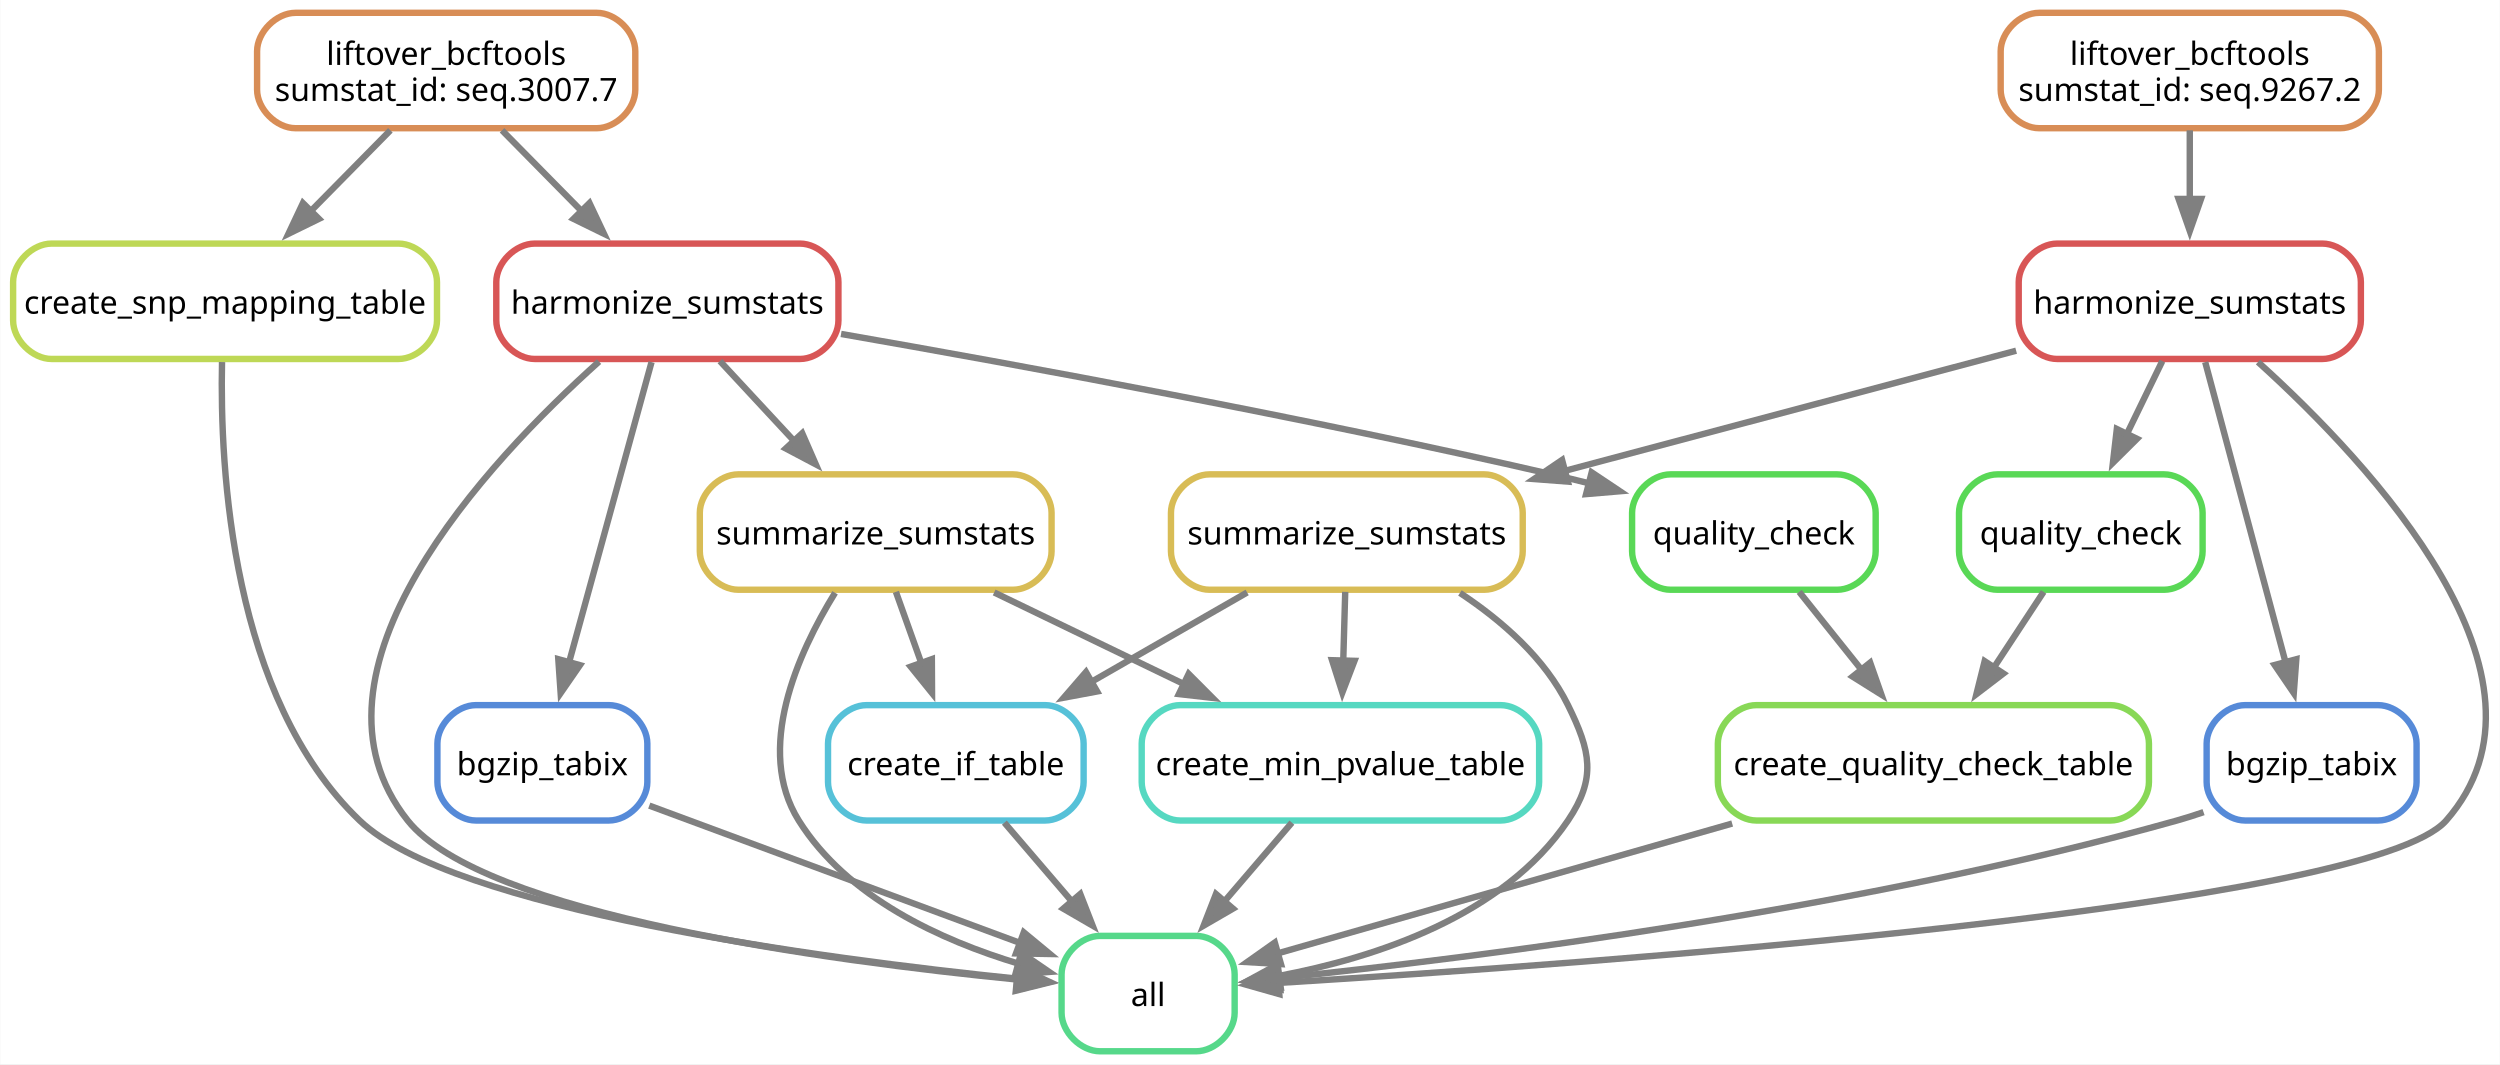
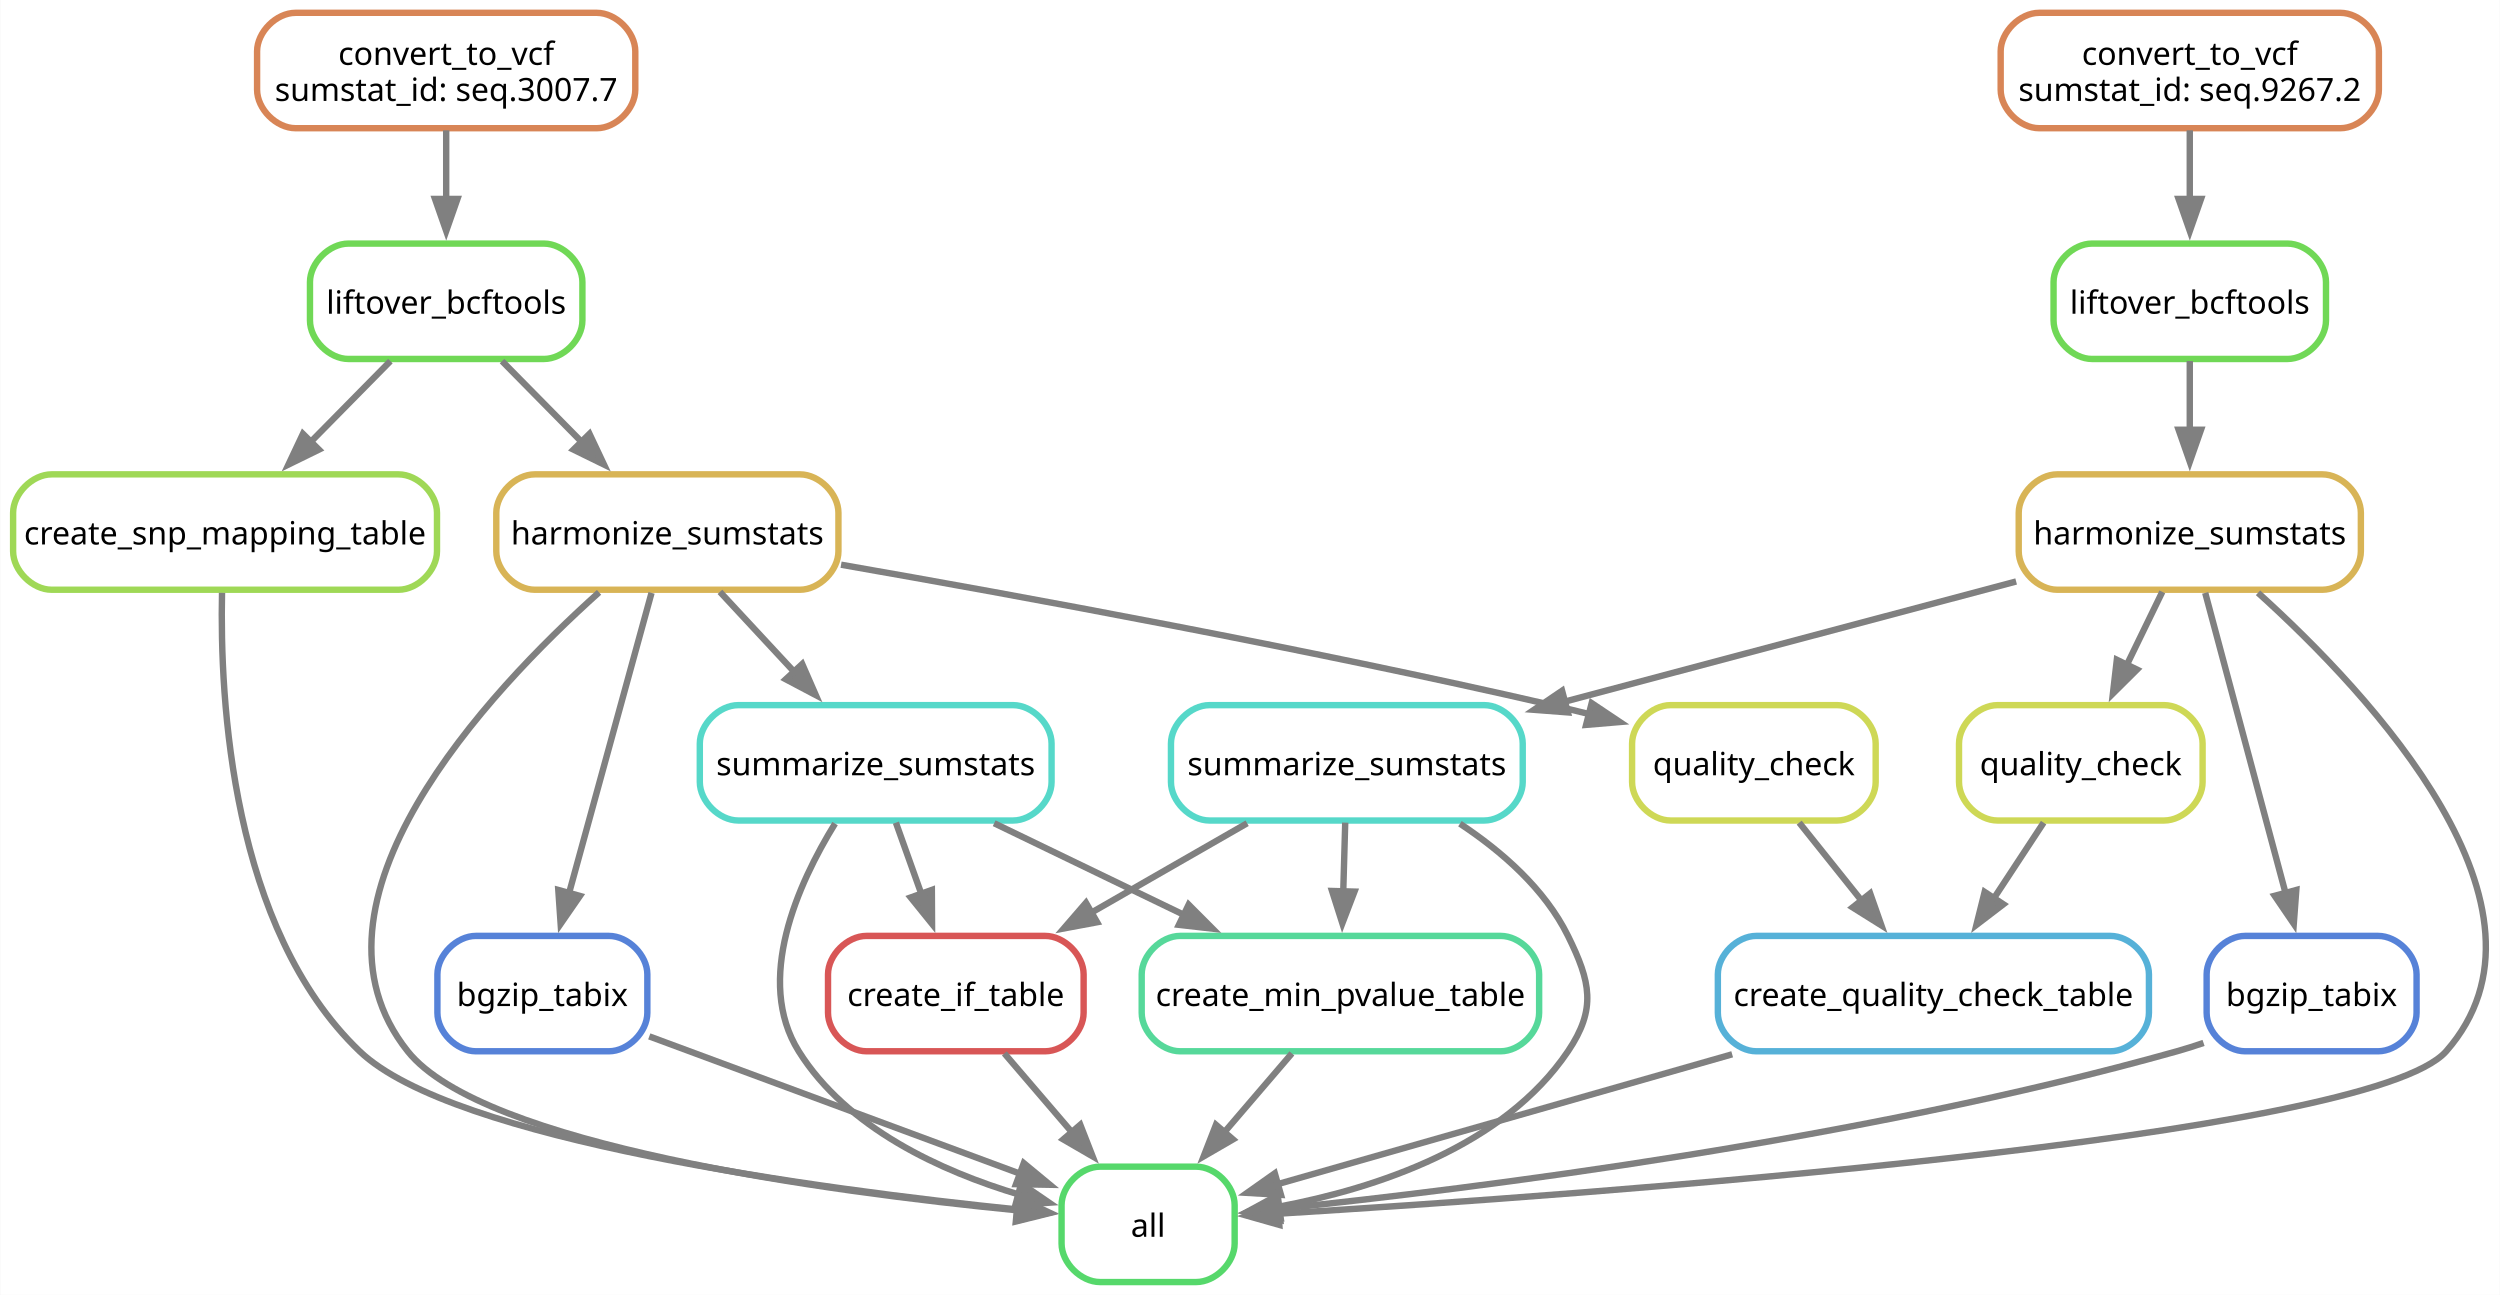
- <svg xmlns="http://www.w3.org/2000/svg" width="780pt" height="332pt" viewBox="0.00 0.00 779.82 332.00">
-   <g id="graph0" class="graph" transform="scale(1 1) rotate(0) translate(4 328)">
-     <polygon fill="white" stroke="none" points="-4,4 -4,-328 775.82,-328 775.82,4 -4,4" />
+ <svg xmlns="http://www.w3.org/2000/svg" width="780pt" height="404pt" viewBox="0.00 0.00 779.82 404.00">
+   <g id="graph0" class="graph" transform="scale(1 1) rotate(0) translate(4 400)">
+     <polygon fill="white" stroke="none" points="-4,4 -4,-400 775.82,-400 775.82,4 -4,4" />
    <g id="node1" class="node">
-       <path fill="none" stroke="#56d88a" stroke-width="2" d="M369.12,-36C369.12,-36 339.12,-36 339.12,-36 333.12,-36 327.12,-30 327.12,-24 327.12,-24 327.12,-12 327.12,-12 327.12,-6 333.12,0 339.12,0 339.12,0 369.12,0 369.12,0 375.12,0 381.12,-6 381.12,-12 381.12,-12 381.12,-24 381.12,-24 381.12,-30 375.12,-36 369.12,-36" />
+       <path fill="none" stroke="#56d86b" stroke-width="2" d="M369.12,-36C369.12,-36 339.12,-36 339.12,-36 333.12,-36 327.12,-30 327.12,-24 327.12,-24 327.12,-12 327.12,-12 327.12,-6 333.12,0 339.12,0 339.12,0 369.12,0 369.12,0 375.12,0 381.12,-6 381.12,-12 381.12,-12 381.12,-24 381.12,-24 381.12,-30 375.12,-36 369.12,-36" />
      <text text-anchor="middle" x="354.12" y="-14.12" font-family="sans" font-size="10.00">all</text>
    </g>
    <g id="node2" class="node">
-       <path fill="none" stroke="#d85656" stroke-width="2" d="M245.5,-252C245.5,-252 162.75,-252 162.75,-252 156.75,-252 150.75,-246 150.75,-240 150.75,-240 150.75,-228 150.75,-228 150.75,-222 156.75,-216 162.75,-216 162.75,-216 245.5,-216 245.5,-216 251.5,-216 257.5,-222 257.5,-228 257.5,-228 257.5,-240 257.5,-240 257.5,-246 251.5,-252 245.5,-252" />
+       <path fill="none" stroke="#d8b456" stroke-width="2" d="M245.5,-252C245.5,-252 162.75,-252 162.75,-252 156.75,-252 150.75,-246 150.75,-240 150.75,-240 150.75,-228 150.75,-228 150.75,-222 156.75,-216 162.75,-216 162.75,-216 245.5,-216 245.5,-216 251.5,-216 257.5,-222 257.5,-228 257.5,-228 257.5,-240 257.5,-240 257.5,-246 251.5,-252 245.5,-252" />
      <text text-anchor="middle" x="204.12" y="-230.12" font-family="sans" font-size="10.00">harmonize_sumstats</text>
    </g>
    <g id="edge1" class="edge">
      <path fill="none" stroke="grey" stroke-width="2" d="M182.81,-215.19C147.99,-183.97 86.28,-118.26 123.12,-72 146.48,-42.68 253.62,-28.25 313.44,-22.36" />
      <polygon fill="grey" stroke="grey" stroke-width="2" points="313.5,-25.87 323.13,-21.45 312.85,-18.9 313.5,-25.87" />
    </g>
-     <g id="node6" class="node">
-       <path fill="none" stroke="#568ad8" stroke-width="2" d="M185.88,-108C185.88,-108 144.38,-108 144.38,-108 138.38,-108 132.38,-102 132.38,-96 132.38,-96 132.38,-84 132.38,-84 132.38,-78 138.38,-72 144.38,-72 144.38,-72 185.88,-72 185.88,-72 191.88,-72 197.88,-78 197.88,-84 197.88,-84 197.88,-96 197.88,-96 197.88,-102 191.88,-108 185.88,-108" />
+     <g id="node8" class="node">
+       <path fill="none" stroke="#5682d8" stroke-width="2" d="M185.88,-108C185.88,-108 144.38,-108 144.38,-108 138.38,-108 132.38,-102 132.38,-96 132.38,-96 132.38,-84 132.38,-84 132.38,-78 138.38,-72 144.38,-72 144.38,-72 185.88,-72 185.88,-72 191.88,-72 197.88,-78 197.88,-84 197.88,-84 197.88,-96 197.88,-96 197.88,-102 191.88,-108 185.88,-108" />
      <text text-anchor="middle" x="165.12" y="-86.12" font-family="sans" font-size="10.00">bgzip_tabix</text>
    </g>
-     <g id="edge13" class="edge">
+     <g id="edge15" class="edge">
      <path fill="none" stroke="grey" stroke-width="2" d="M199.19,-215.02C192.71,-191.44 181.26,-149.73 173.43,-121.25" />
      <polygon fill="grey" stroke="grey" stroke-width="2" points="176.85,-120.47 170.83,-111.76 170.1,-122.33 176.85,-120.47" />
    </g>
-     <g id="node9" class="node">
-       <path fill="none" stroke="#d8bc56" stroke-width="2" d="M312,-180C312,-180 226.25,-180 226.25,-180 220.25,-180 214.25,-174 214.25,-168 214.25,-168 214.25,-156 214.25,-156 214.25,-150 220.25,-144 226.25,-144 226.25,-144 312,-144 312,-144 318,-144 324,-150 324,-156 324,-156 324,-168 324,-168 324,-174 318,-180 312,-180" />
+     <g id="node11" class="node">
+       <path fill="none" stroke="#56d8c9" stroke-width="2" d="M312,-180C312,-180 226.25,-180 226.25,-180 220.25,-180 214.25,-174 214.25,-168 214.25,-168 214.25,-156 214.25,-156 214.25,-150 220.25,-144 226.25,-144 226.25,-144 312,-144 312,-144 318,-144 324,-150 324,-156 324,-156 324,-168 324,-168 324,-174 318,-180 312,-180" />
      <text text-anchor="middle" x="269.12" y="-158.12" font-family="sans" font-size="10.00">summarize_sumstats</text>
    </g>
-     <g id="edge17" class="edge">
+     <g id="edge19" class="edge">
      <path fill="none" stroke="grey" stroke-width="2" d="M220.53,-215.34C227.56,-207.77 235.93,-198.75 243.73,-190.35" />
      <polygon fill="grey" stroke="grey" stroke-width="2" points="246.2,-192.83 250.44,-183.12 241.07,-188.07 246.2,-192.83" />
    </g>
-     <g id="node13" class="node">
-       <path fill="none" stroke="#59d856" stroke-width="2" d="M569.12,-180C569.12,-180 517.12,-180 517.12,-180 511.12,-180 505.12,-174 505.12,-168 505.12,-168 505.12,-156 505.12,-156 505.12,-150 511.12,-144 517.12,-144 517.12,-144 569.12,-144 569.12,-144 575.12,-144 581.12,-150 581.12,-156 581.12,-156 581.12,-168 581.12,-168 581.12,-174 575.12,-180 569.12,-180" />
+     <g id="node15" class="node">
+       <path fill="none" stroke="#ced856" stroke-width="2" d="M569.12,-180C569.12,-180 517.12,-180 517.12,-180 511.12,-180 505.12,-174 505.12,-168 505.12,-168 505.12,-156 505.12,-156 505.12,-150 511.12,-144 517.12,-144 517.12,-144 569.12,-144 569.12,-144 575.12,-144 581.12,-150 581.12,-156 581.12,-156 581.12,-168 581.12,-168 581.12,-174 575.12,-180 569.12,-180" />
      <text text-anchor="middle" x="543.12" y="-158.12" font-family="sans" font-size="10.00">quality_check</text>
    </g>
-     <g id="edge23" class="edge">
+     <g id="edge25" class="edge">
      <path fill="none" stroke="grey" stroke-width="2" d="M258.32,-223.81C314.15,-214.06 403.58,-197.65 480.12,-180 483.92,-179.12 487.83,-178.18 491.77,-177.19" />
      <polygon fill="grey" stroke="grey" stroke-width="2" points="492.51,-180.62 501.32,-174.73 490.77,-173.84 492.51,-180.62" />
    </g>
    <g id="node3" class="node">
-       <path fill="none" stroke="#d88d56" stroke-width="2" d="M182.12,-324C182.12,-324 88.12,-324 88.12,-324 82.12,-324 76.12,-318 76.12,-312 76.12,-312 76.12,-300 76.12,-300 76.12,-294 82.12,-288 88.12,-288 88.12,-288 182.12,-288 182.12,-288 188.12,-288 194.12,-294 194.12,-300 194.12,-300 194.12,-312 194.12,-312 194.12,-318 188.12,-324 182.12,-324" />
-       <text text-anchor="middle" x="135.12" y="-307.75" font-family="sans" font-size="10.00">liftover_bcftools</text>
-       <text text-anchor="middle" x="135.12" y="-296.5" font-family="sans" font-size="10.00">sumstat_id: seq.3007.7</text>
+       <path fill="none" stroke="#70d856" stroke-width="2" d="M165.62,-324C165.62,-324 104.62,-324 104.62,-324 98.62,-324 92.62,-318 92.62,-312 92.62,-312 92.62,-300 92.62,-300 92.62,-294 98.62,-288 104.62,-288 104.62,-288 165.62,-288 165.62,-288 171.62,-288 177.62,-294 177.62,-300 177.62,-300 177.62,-312 177.62,-312 177.62,-318 171.62,-324 165.62,-324" />
+       <text text-anchor="middle" x="135.12" y="-302.12" font-family="sans" font-size="10.00">liftover_bcftools</text>
    </g>
    <g id="edge11" class="edge">
      <path fill="none" stroke="grey" stroke-width="2" d="M152.54,-287.34C160.08,-279.69 169.08,-270.56 177.43,-262.08" />
      <polygon fill="grey" stroke="grey" stroke-width="2" points="179.83,-264.64 184.35,-255.06 174.84,-259.72 179.83,-264.64" />
    </g>
-     <g id="node15" class="node">
-       <path fill="none" stroke="#bed856" stroke-width="2" d="M120.25,-252C120.25,-252 12,-252 12,-252 6,-252 0,-246 0,-240 0,-240 0,-228 0,-228 0,-222 6,-216 12,-216 12,-216 120.25,-216 120.25,-216 126.25,-216 132.25,-222 132.25,-228 132.25,-228 132.25,-240 132.25,-240 132.25,-246 126.25,-252 120.25,-252" />
+     <g id="node17" class="node">
+       <path fill="none" stroke="#9fd856" stroke-width="2" d="M120.25,-252C120.25,-252 12,-252 12,-252 6,-252 0,-246 0,-240 0,-240 0,-228 0,-228 0,-222 6,-216 12,-216 12,-216 120.25,-216 120.25,-216 126.25,-216 132.25,-222 132.25,-228 132.25,-228 132.25,-240 132.25,-240 132.25,-246 126.25,-252 120.25,-252" />
      <text text-anchor="middle" x="66.12" y="-230.12" font-family="sans" font-size="10.00">create_snp_mapping_table</text>
    </g>
-     <g id="edge25" class="edge">
+     <g id="edge27" class="edge">
      <path fill="none" stroke="grey" stroke-width="2" d="M117.71,-287.34C110.17,-279.69 101.17,-270.56 92.82,-262.08" />
      <polygon fill="grey" stroke="grey" stroke-width="2" points="95.41,-259.72 85.9,-255.06 90.42,-264.64 95.41,-259.72" />
    </g>
    <g id="node4" class="node">
-       <path fill="none" stroke="#d85656" stroke-width="2" d="M720.5,-252C720.5,-252 637.75,-252 637.75,-252 631.75,-252 625.75,-246 625.75,-240 625.75,-240 625.75,-228 625.75,-228 625.75,-222 631.75,-216 637.75,-216 637.75,-216 720.5,-216 720.5,-216 726.5,-216 732.5,-222 732.5,-228 732.5,-228 732.5,-240 732.5,-240 732.5,-246 726.5,-252 720.5,-252" />
+       <path fill="none" stroke="#d88556" stroke-width="2" d="M182.12,-396C182.12,-396 88.12,-396 88.12,-396 82.12,-396 76.12,-390 76.12,-384 76.12,-384 76.12,-372 76.12,-372 76.12,-366 82.12,-360 88.12,-360 88.12,-360 182.12,-360 182.12,-360 188.12,-360 194.12,-366 194.12,-372 194.12,-372 194.12,-384 194.12,-384 194.12,-390 188.12,-396 182.12,-396" />
+       <text text-anchor="middle" x="135.12" y="-379.75" font-family="sans" font-size="10.00">convert_to_vcf</text>
+       <text text-anchor="middle" x="135.12" y="-368.5" font-family="sans" font-size="10.00">sumstat_id: seq.3007.7</text>
+     </g>
+     <g id="edge12" class="edge">
+       <path fill="none" stroke="grey" stroke-width="2" d="M135.12,-359.34C135.12,-352.75 135.12,-345.08 135.12,-337.67" />
+       <polygon fill="grey" stroke="grey" stroke-width="2" points="138.63,-337.93 135.13,-327.93 131.63,-337.93 138.63,-337.93" />
+     </g>
+     <g id="node5" class="node">
+       <path fill="none" stroke="#d8b456" stroke-width="2" d="M720.5,-252C720.5,-252 637.75,-252 637.75,-252 631.75,-252 625.75,-246 625.75,-240 625.75,-240 625.75,-228 625.75,-228 625.75,-222 631.75,-216 637.75,-216 637.75,-216 720.5,-216 720.5,-216 726.5,-216 732.5,-222 732.5,-228 732.5,-228 732.5,-240 732.5,-240 732.5,-246 726.5,-252 720.5,-252" />
      <text text-anchor="middle" x="679.12" y="-230.12" font-family="sans" font-size="10.00">harmonize_sumstats</text>
    </g>
    <g id="edge2" class="edge">
      <path fill="none" stroke="grey" stroke-width="2" d="M700.41,-215.05C735.56,-183.31 798.14,-116.45 759.12,-72 735.28,-44.83 492.47,-27.32 394.64,-21.32" />
      <polygon fill="grey" stroke="grey" stroke-width="2" points="395.06,-17.83 384.86,-20.73 394.63,-24.82 395.06,-17.83" />
    </g>
-     <g id="node7" class="node">
-       <path fill="none" stroke="#568ad8" stroke-width="2" d="M737.88,-108C737.88,-108 696.38,-108 696.38,-108 690.38,-108 684.38,-102 684.38,-96 684.38,-96 684.38,-84 684.38,-84 684.38,-78 690.38,-72 696.38,-72 696.38,-72 737.88,-72 737.88,-72 743.88,-72 749.88,-78 749.88,-84 749.88,-84 749.88,-96 749.88,-96 749.88,-102 743.88,-108 737.88,-108" />
+     <g id="node9" class="node">
+       <path fill="none" stroke="#5682d8" stroke-width="2" d="M737.88,-108C737.88,-108 696.38,-108 696.38,-108 690.38,-108 684.38,-102 684.38,-96 684.38,-96 684.38,-84 684.38,-84 684.38,-78 690.38,-72 696.38,-72 696.38,-72 737.88,-72 737.88,-72 743.88,-72 749.88,-78 749.88,-84 749.88,-84 749.88,-96 749.88,-96 749.88,-102 743.88,-108 737.88,-108" />
      <text text-anchor="middle" x="717.12" y="-86.12" font-family="sans" font-size="10.00">bgzip_tabix</text>
    </g>
-     <g id="edge14" class="edge">
+     <g id="edge16" class="edge">
      <path fill="none" stroke="grey" stroke-width="2" d="M683.94,-215.02C690.25,-191.44 701.41,-149.73 709.03,-121.25" />
      <polygon fill="grey" stroke="grey" stroke-width="2" points="712.36,-122.33 711.57,-111.76 705.6,-120.52 712.36,-122.33" />
    </g>
-     <g id="node10" class="node">
-       <path fill="none" stroke="#d8bc56" stroke-width="2" d="M459,-180C459,-180 373.25,-180 373.25,-180 367.25,-180 361.25,-174 361.25,-168 361.25,-168 361.25,-156 361.25,-156 361.25,-150 367.25,-144 373.25,-144 373.25,-144 459,-144 459,-144 465,-144 471,-150 471,-156 471,-156 471,-168 471,-168 471,-174 465,-180 459,-180" />
+     <g id="node12" class="node">
+       <path fill="none" stroke="#56d8c9" stroke-width="2" d="M459,-180C459,-180 373.25,-180 373.25,-180 367.25,-180 361.25,-174 361.25,-168 361.25,-168 361.25,-156 361.25,-156 361.25,-150 367.25,-144 373.25,-144 373.25,-144 459,-144 459,-144 465,-144 471,-150 471,-156 471,-156 471,-168 471,-168 471,-174 465,-180 459,-180" />
      <text text-anchor="middle" x="416.12" y="-158.12" font-family="sans" font-size="10.00">summarize_sumstats</text>
    </g>
-     <g id="edge18" class="edge">
+     <g id="edge20" class="edge">
      <path fill="none" stroke="grey" stroke-width="2" d="M624.95,-218.58C584.17,-207.73 527.99,-192.77 484.18,-181.11" />
      <polygon fill="grey" stroke="grey" stroke-width="2" points="485.08,-177.73 474.51,-178.54 483.28,-184.49 485.08,-177.73" />
    </g>
-     <g id="node14" class="node">
-       <path fill="none" stroke="#59d856" stroke-width="2" d="M671.12,-180C671.12,-180 619.12,-180 619.12,-180 613.12,-180 607.12,-174 607.12,-168 607.12,-168 607.12,-156 607.12,-156 607.12,-150 613.12,-144 619.12,-144 619.12,-144 671.12,-144 671.12,-144 677.12,-144 683.12,-150 683.12,-156 683.12,-156 683.12,-168 683.12,-168 683.12,-174 677.12,-180 671.12,-180" />
+     <g id="node16" class="node">
+       <path fill="none" stroke="#ced856" stroke-width="2" d="M671.12,-180C671.12,-180 619.12,-180 619.12,-180 613.12,-180 607.12,-174 607.12,-168 607.12,-168 607.12,-156 607.12,-156 607.12,-150 613.12,-144 619.12,-144 619.12,-144 671.12,-144 671.12,-144 677.12,-144 683.12,-150 683.12,-156 683.12,-156 683.12,-168 683.12,-168 683.12,-174 677.12,-180 671.12,-180" />
      <text text-anchor="middle" x="645.12" y="-158.12" font-family="sans" font-size="10.00">quality_check</text>
    </g>
-     <g id="edge24" class="edge">
+     <g id="edge26" class="edge">
      <path fill="none" stroke="grey" stroke-width="2" d="M670.55,-215.34C667.19,-208.43 663.25,-200.31 659.48,-192.56" />
      <polygon fill="grey" stroke="grey" stroke-width="2" points="662.66,-191.09 655.14,-183.62 656.36,-194.15 662.66,-191.09" />
    </g>
-     <g id="node5" class="node">
-       <path fill="none" stroke="#d88d56" stroke-width="2" d="M726.12,-324C726.12,-324 632.12,-324 632.12,-324 626.12,-324 620.12,-318 620.12,-312 620.12,-312 620.12,-300 620.12,-300 620.12,-294 626.12,-288 632.12,-288 632.12,-288 726.12,-288 726.12,-288 732.12,-288 738.12,-294 738.12,-300 738.12,-300 738.12,-312 738.12,-312 738.12,-318 732.12,-324 726.12,-324" />
-       <text text-anchor="middle" x="679.12" y="-307.75" font-family="sans" font-size="10.00">liftover_bcftools</text>
-       <text text-anchor="middle" x="679.12" y="-296.5" font-family="sans" font-size="10.00">sumstat_id: seq.9267.2</text>
+     <g id="node6" class="node">
+       <path fill="none" stroke="#70d856" stroke-width="2" d="M709.62,-324C709.62,-324 648.62,-324 648.62,-324 642.62,-324 636.62,-318 636.62,-312 636.62,-312 636.62,-300 636.62,-300 636.62,-294 642.62,-288 648.62,-288 648.62,-288 709.62,-288 709.62,-288 715.62,-288 721.62,-294 721.62,-300 721.62,-300 721.62,-312 721.62,-312 721.62,-318 715.62,-324 709.62,-324" />
+       <text text-anchor="middle" x="679.12" y="-302.12" font-family="sans" font-size="10.00">liftover_bcftools</text>
    </g>
-     <g id="edge12" class="edge">
+     <g id="edge13" class="edge">
      <path fill="none" stroke="grey" stroke-width="2" d="M679.12,-287.34C679.12,-280.75 679.12,-273.08 679.12,-265.67" />
      <polygon fill="grey" stroke="grey" stroke-width="2" points="682.63,-265.93 679.13,-255.93 675.63,-265.93 682.63,-265.93" />
+     </g>
+     <g id="node7" class="node">
+       <path fill="none" stroke="#d88556" stroke-width="2" d="M726.12,-396C726.12,-396 632.12,-396 632.12,-396 626.12,-396 620.12,-390 620.12,-384 620.12,-384 620.12,-372 620.12,-372 620.12,-366 626.12,-360 632.12,-360 632.12,-360 726.12,-360 726.12,-360 732.12,-360 738.12,-366 738.12,-372 738.12,-372 738.12,-384 738.12,-384 738.12,-390 732.12,-396 726.12,-396" />
+       <text text-anchor="middle" x="679.12" y="-379.75" font-family="sans" font-size="10.00">convert_to_vcf</text>
+       <text text-anchor="middle" x="679.12" y="-368.5" font-family="sans" font-size="10.00">sumstat_id: seq.9267.2</text>
+     </g>
+     <g id="edge14" class="edge">
+       <path fill="none" stroke="grey" stroke-width="2" d="M679.12,-359.34C679.12,-352.75 679.12,-345.08 679.12,-337.67" />
+       <polygon fill="grey" stroke="grey" stroke-width="2" points="682.63,-337.93 679.13,-327.93 675.63,-337.93 682.63,-337.93" />
    </g>
    <g id="edge3" class="edge">
      <path fill="none" stroke="grey" stroke-width="2" d="M198.48,-76.65C230.85,-64.66 280,-46.45 314.39,-33.72" />
      <polygon fill="grey" stroke="grey" stroke-width="2" points="315.33,-37.1 323.49,-30.35 312.9,-30.54 315.33,-37.1" />
    </g>
    <g id="edge4" class="edge">
      <path fill="none" stroke="grey" stroke-width="2" d="M683.42,-74.61C680.64,-73.65 677.85,-72.77 675.12,-72 576.55,-44.28 456.61,-29.24 395,-22.82" />
      <polygon fill="grey" stroke="grey" stroke-width="2" points="395.37,-19.34 385.07,-21.82 394.66,-26.31 395.37,-19.34" />
    </g>
-     <g id="node8" class="node">
-       <path fill="none" stroke="#56d8c1" stroke-width="2" d="M464.12,-108C464.12,-108 364.12,-108 364.12,-108 358.12,-108 352.12,-102 352.12,-96 352.12,-96 352.12,-84 352.12,-84 352.12,-78 358.12,-72 364.12,-72 364.12,-72 464.12,-72 464.12,-72 470.12,-72 476.12,-78 476.12,-84 476.12,-84 476.12,-96 476.12,-96 476.12,-102 470.12,-108 464.12,-108" />
+     <g id="node10" class="node">
+       <path fill="none" stroke="#56d89a" stroke-width="2" d="M464.12,-108C464.12,-108 364.12,-108 364.12,-108 358.12,-108 352.12,-102 352.12,-96 352.12,-96 352.12,-84 352.12,-84 352.12,-78 358.12,-72 364.12,-72 364.12,-72 464.12,-72 464.12,-72 470.12,-72 476.12,-78 476.12,-84 476.12,-84 476.12,-96 476.12,-96 476.12,-102 470.12,-108 464.12,-108" />
      <text text-anchor="middle" x="414.12" y="-86.12" font-family="sans" font-size="10.00">create_min_pvalue_table</text>
    </g>
    <g id="edge5" class="edge">
      <path fill="none" stroke="grey" stroke-width="2" d="M398.98,-71.34C392.57,-63.85 384.94,-54.95 377.81,-46.63" />
      <polygon fill="grey" stroke="grey" stroke-width="2" points="380.6,-44.51 371.44,-39.2 375.29,-49.07 380.6,-44.51" />
    </g>
    <g id="edge9" class="edge">
      <path fill="none" stroke="grey" stroke-width="2" d="M256.45,-143.05C244.8,-124.15 231.29,-94.11 245.12,-72 260.14,-48 289.48,-34.59 313.94,-27.26" />
      <polygon fill="grey" stroke="grey" stroke-width="2" points="314.52,-30.73 323.26,-24.75 312.7,-23.97 314.52,-30.73" />
    </g>
-     <g id="edge15" class="edge">
+     <g id="edge17" class="edge">
      <path fill="none" stroke="grey" stroke-width="2" d="M306.09,-143.15C324.09,-134.47 345.96,-123.91 365.31,-114.56" />
      <polygon fill="grey" stroke="grey" stroke-width="2" points="366.77,-117.75 374.25,-110.25 363.72,-111.45 366.77,-117.75" />
    </g>
-     <g id="node11" class="node">
-       <path fill="none" stroke="#56c1d8" stroke-width="2" d="M322,-108C322,-108 266.25,-108 266.25,-108 260.25,-108 254.25,-102 254.25,-96 254.25,-96 254.25,-84 254.25,-84 254.25,-78 260.25,-72 266.25,-72 266.25,-72 322,-72 322,-72 328,-72 334,-78 334,-84 334,-84 334,-96 334,-96 334,-102 328,-108 322,-108" />
+     <g id="node13" class="node">
+       <path fill="none" stroke="#d85656" stroke-width="2" d="M322,-108C322,-108 266.25,-108 266.25,-108 260.25,-108 254.25,-102 254.25,-96 254.25,-96 254.25,-84 254.25,-84 254.25,-78 260.25,-72 266.25,-72 266.25,-72 322,-72 322,-72 328,-72 334,-78 334,-84 334,-84 334,-96 334,-96 334,-102 328,-108 322,-108" />
      <text text-anchor="middle" x="294.12" y="-86.12" font-family="sans" font-size="10.00">create_if_table</text>
    </g>
-     <g id="edge19" class="edge">
+     <g id="edge21" class="edge">
      <path fill="none" stroke="grey" stroke-width="2" d="M275.43,-143.34C277.84,-136.59 280.66,-128.69 283.37,-121.11" />
      <polygon fill="grey" stroke="grey" stroke-width="2" points="286.65,-122.35 286.71,-111.75 280.05,-119.99 286.65,-122.35" />
    </g>
    <g id="edge10" class="edge">
      <path fill="none" stroke="grey" stroke-width="2" d="M451.41,-143.01C464.51,-134.35 477.91,-122.63 485.12,-108 492.2,-93.65 494.07,-85.27 485.12,-72 465.11,-42.32 425.36,-29.25 394.87,-23.51" />
      <polygon fill="grey" stroke="grey" stroke-width="2" points="395.45,-20.06 385.02,-21.9 394.32,-26.96 395.45,-20.06" />
    </g>
-     <g id="edge16" class="edge">
+     <g id="edge18" class="edge">
      <path fill="none" stroke="grey" stroke-width="2" d="M415.62,-143.34C415.43,-136.75 415.21,-129.08 415,-121.67" />
      <polygon fill="grey" stroke="grey" stroke-width="2" points="418.51,-121.82 414.72,-111.93 411.51,-122.02 418.51,-121.82" />
    </g>
-     <g id="edge20" class="edge">
+     <g id="edge22" class="edge">
      <path fill="none" stroke="grey" stroke-width="2" d="M385.02,-143.15C370.25,-134.68 352.38,-124.42 336.4,-115.25" />
      <polygon fill="grey" stroke="grey" stroke-width="2" points="338.21,-112.26 327.8,-110.32 334.73,-118.33 338.21,-112.26" />
    </g>
    <g id="edge6" class="edge">
      <path fill="none" stroke="grey" stroke-width="2" d="M309.27,-71.34C315.68,-63.85 323.31,-54.95 330.44,-46.63" />
      <polygon fill="grey" stroke="grey" stroke-width="2" points="332.96,-49.07 336.81,-39.2 327.65,-44.51 332.96,-49.07" />
    </g>
-     <g id="node12" class="node">
-       <path fill="none" stroke="#88d856" stroke-width="2" d="M654.38,-108C654.38,-108 543.88,-108 543.88,-108 537.88,-108 531.88,-102 531.88,-96 531.88,-96 531.88,-84 531.88,-84 531.88,-78 537.88,-72 543.88,-72 543.88,-72 654.38,-72 654.38,-72 660.38,-72 666.38,-78 666.38,-84 666.38,-84 666.38,-96 666.38,-96 666.38,-102 660.38,-108 654.38,-108" />
+     <g id="node14" class="node">
+       <path fill="none" stroke="#56b1d8" stroke-width="2" d="M654.38,-108C654.38,-108 543.88,-108 543.88,-108 537.88,-108 531.88,-102 531.88,-96 531.88,-96 531.88,-84 531.88,-84 531.88,-78 537.88,-72 543.88,-72 543.88,-72 654.38,-72 654.38,-72 660.38,-72 666.38,-78 666.38,-84 666.38,-84 666.38,-96 666.38,-96 666.38,-102 660.38,-108 654.38,-108" />
      <text text-anchor="middle" x="599.12" y="-86.12" font-family="sans" font-size="10.00">create_quality_check_table</text>
    </g>
    <g id="edge7" class="edge">
      <path fill="none" stroke="grey" stroke-width="2" d="M536.35,-71.06C491.74,-58.32 433.13,-41.57 394.58,-30.56" />
      <polygon fill="grey" stroke="grey" stroke-width="2" points="395.57,-27.2 385,-27.82 393.65,-33.93 395.57,-27.2" />
    </g>
-     <g id="edge21" class="edge">
+     <g id="edge23" class="edge">
      <path fill="none" stroke="grey" stroke-width="2" d="M557.26,-143.34C563.18,-135.93 570.21,-127.14 576.8,-118.9" />
      <polygon fill="grey" stroke="grey" stroke-width="2" points="579.4,-121.26 582.91,-111.27 573.93,-116.89 579.4,-121.26" />
    </g>
-     <g id="edge22" class="edge">
+     <g id="edge24" class="edge">
      <path fill="none" stroke="grey" stroke-width="2" d="M633.52,-143.34C628.81,-136.18 623.26,-127.73 618,-119.73" />
      <polygon fill="grey" stroke="grey" stroke-width="2" points="620.97,-117.87 612.55,-111.43 615.12,-121.71 620.97,-117.87" />
    </g>
    <g id="edge8" class="edge">
      <path fill="none" stroke="grey" stroke-width="2" d="M65.18,-215.04C64.47,-181.75 68.07,-110.37 108.12,-72 137.15,-44.2 251.53,-28.98 313.58,-22.62" />
      <polygon fill="grey" stroke="grey" stroke-width="2" points="313.72,-26.12 323.33,-21.66 313.03,-19.16 313.72,-26.12" />
    </g>
  </g>
</svg>
